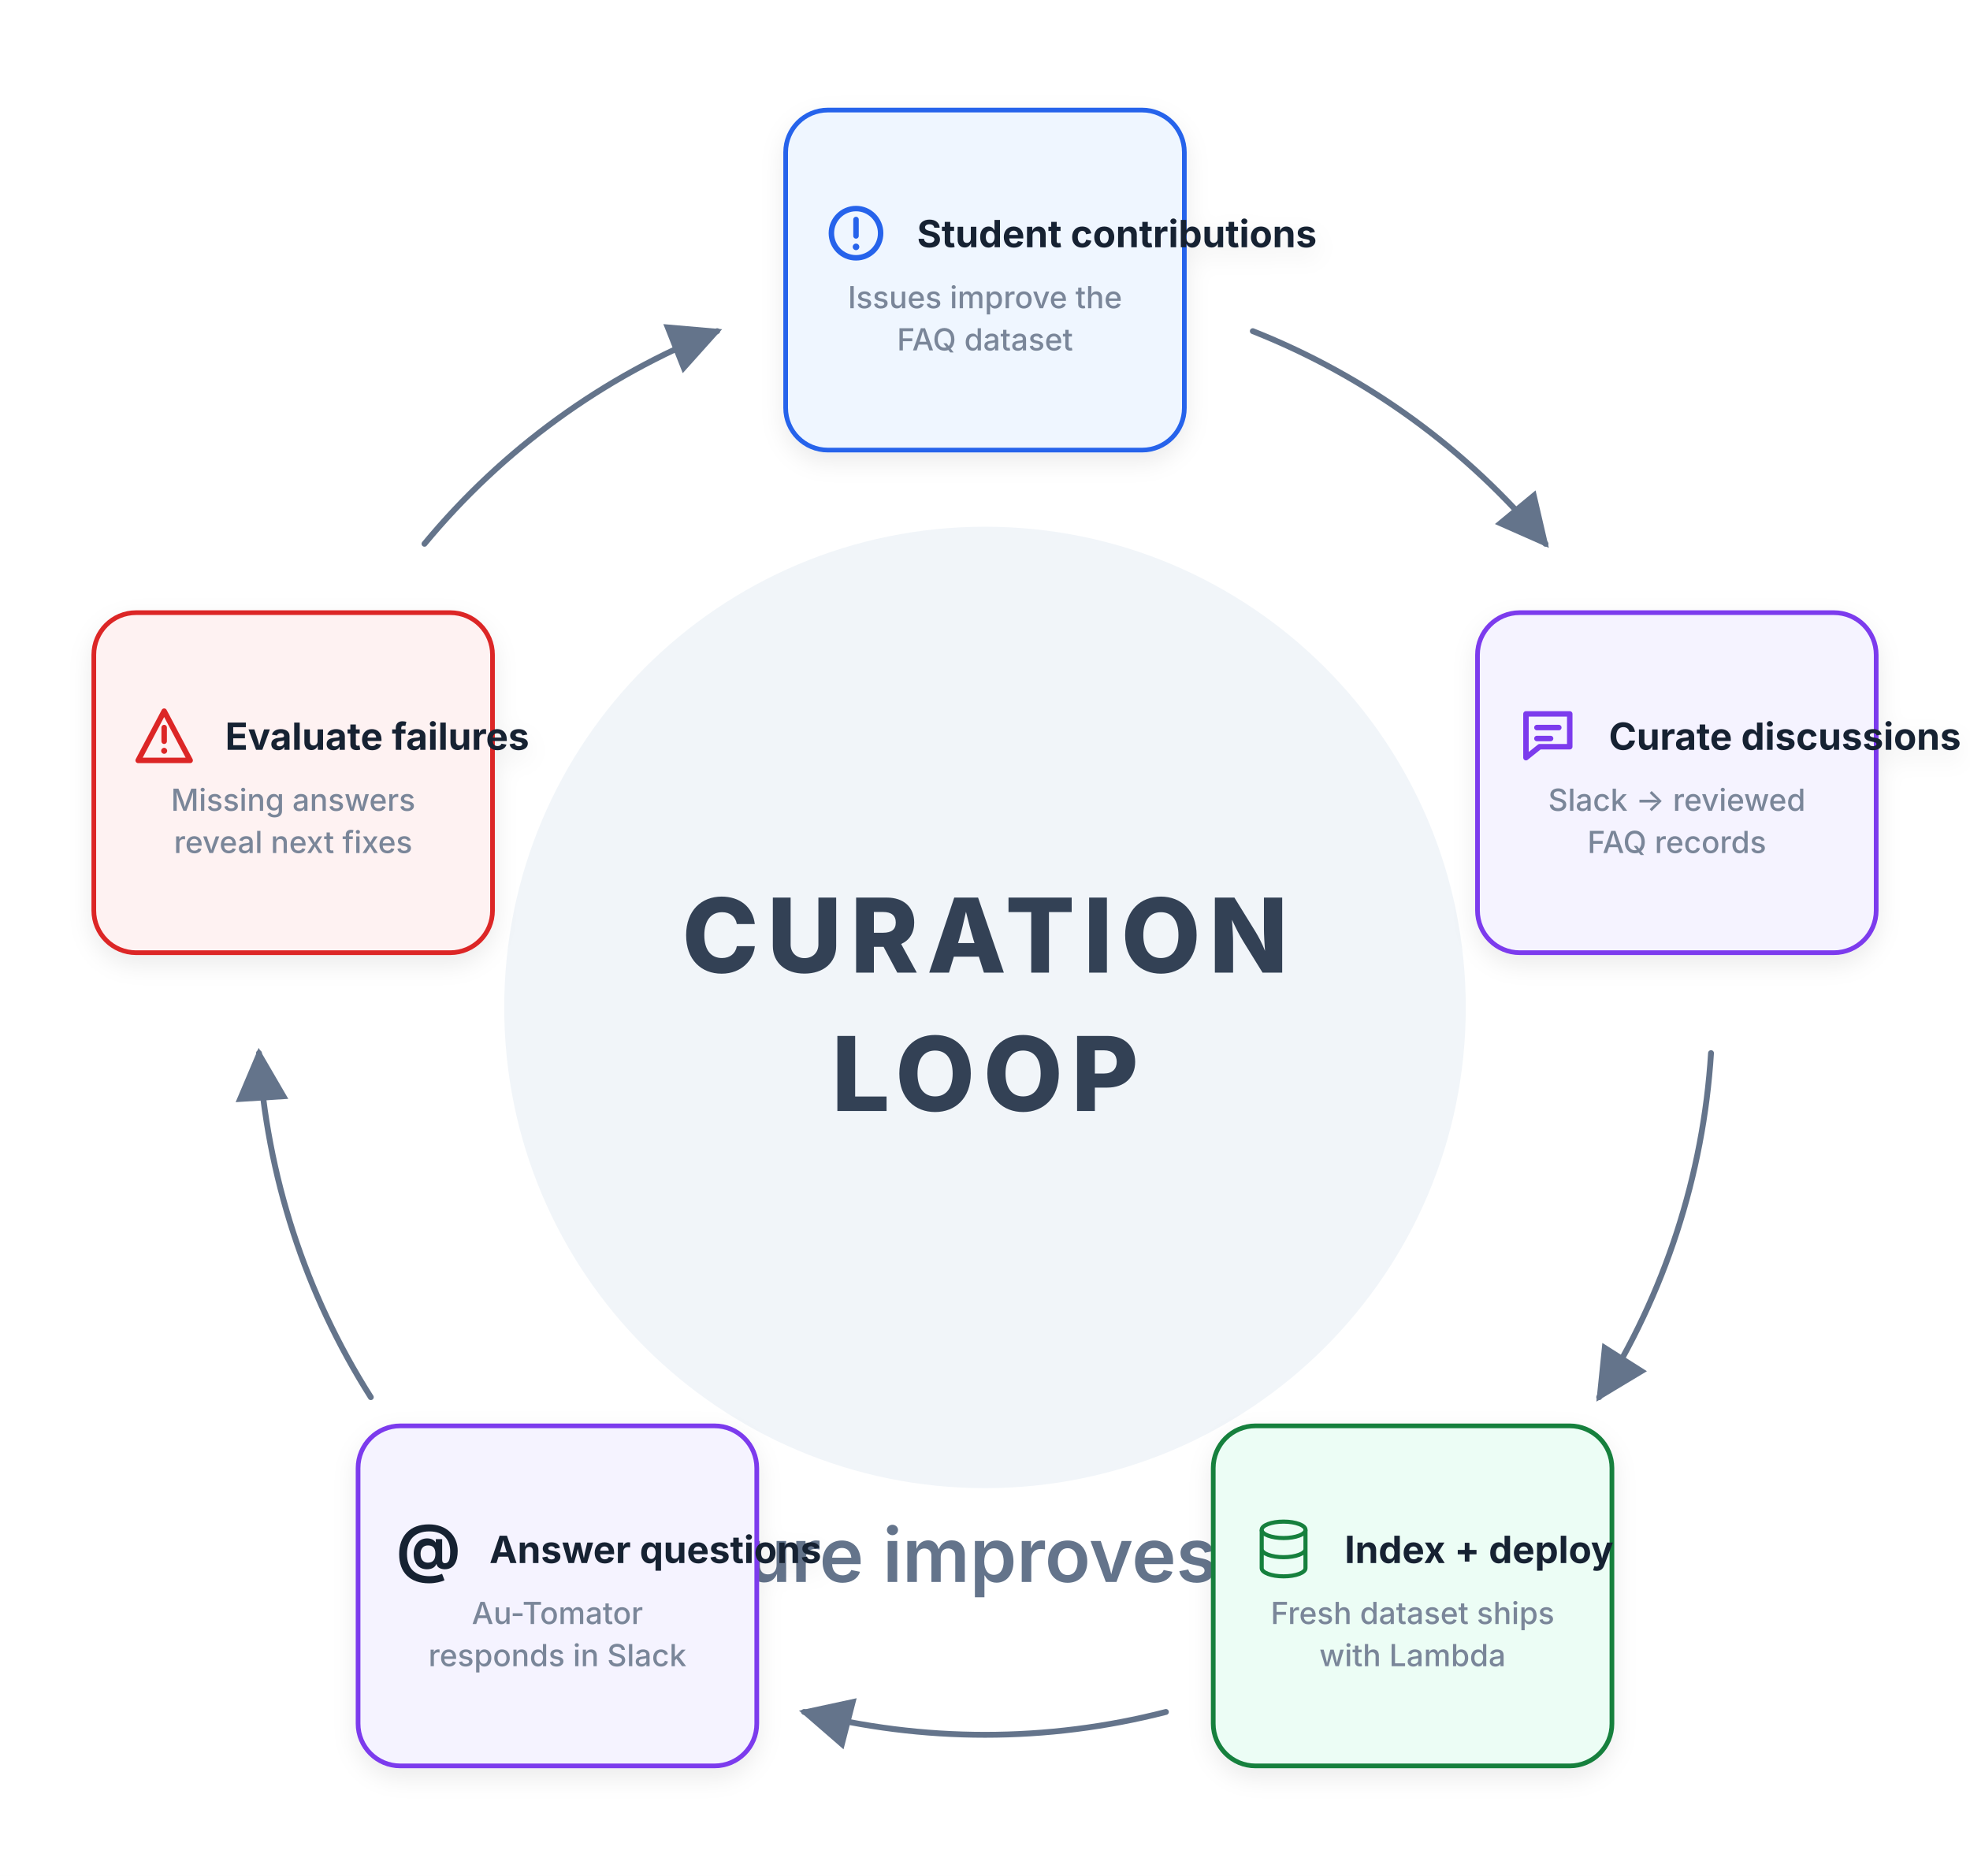
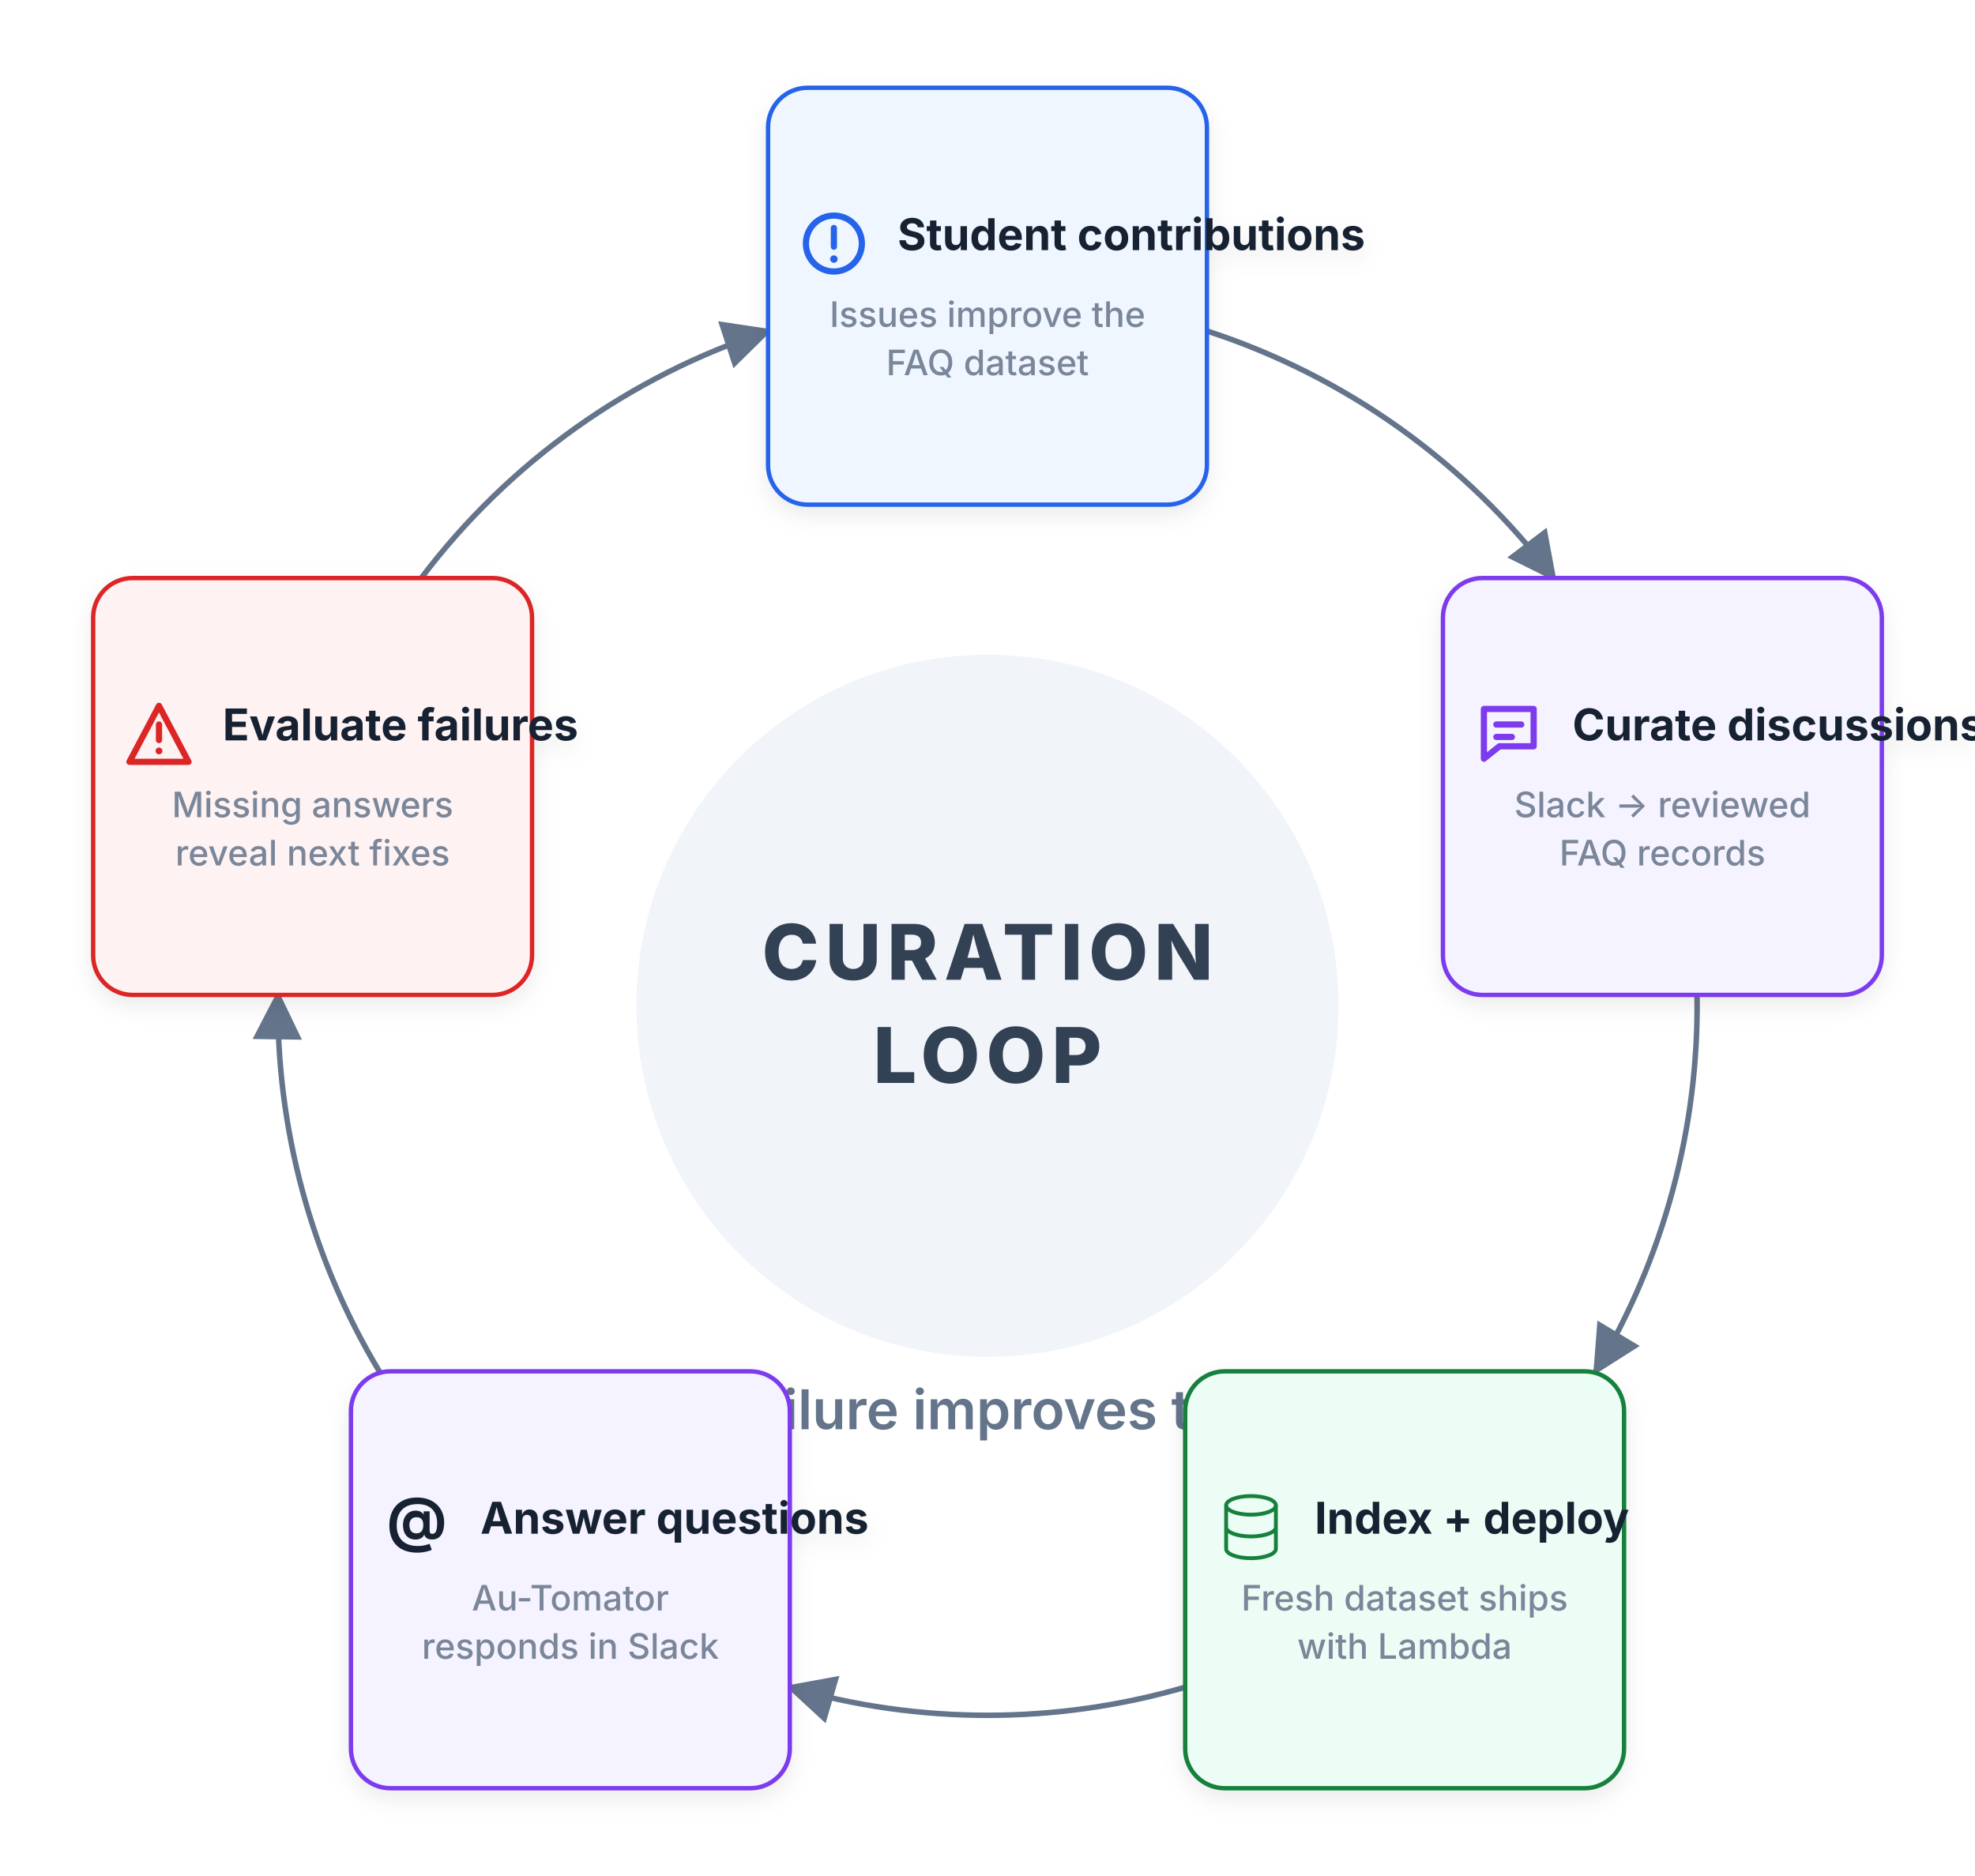
- <svg xmlns="http://www.w3.org/2000/svg" width="840" height="800" viewBox="0 0 840 800" role="img" aria-labelledby="title desc">
+ <svg xmlns="http://www.w3.org/2000/svg" width="900" height="855" viewBox="0 0 900 855" role="img" aria-labelledby="title desc">
  <defs>
    <filter id="shadow" x="-20%" y="-20%" width="140%" height="150%">
      <feDropShadow dx="0" dy="4" stdDeviation="5" flood-color="#0f172a" flood-opacity="0.08" />
    </filter>
    <marker id="arrow-purple" viewBox="0 0 10 10" refX="9" refY="5" markerWidth="9" markerHeight="9" orient="auto">
      <path d="M0 0 10 5 0 10Z" fill="#7c3aed" />
    </marker>
    <marker id="arrow-blue" viewBox="0 0 10 10" refX="9" refY="5" markerWidth="9" markerHeight="9" orient="auto">
      <path d="M0 0 10 5 0 10Z" fill="#2563eb" />
    </marker>
    <marker id="arrow-amber" viewBox="0 0 10 10" refX="9" refY="5" markerWidth="9" markerHeight="9" orient="auto">
      <path d="M0 0 10 5 0 10Z" fill="#c2410c" />
    </marker>
    <marker id="arrow-green" viewBox="0 0 10 10" refX="9" refY="5" markerWidth="9" markerHeight="9" orient="auto">
      <path d="M0 0 10 5 0 10Z" fill="#15803d" />
    </marker>
    <marker id="arrow-red" viewBox="0 0 10 10" refX="9" refY="5" markerWidth="9" markerHeight="9" orient="auto">
      <path d="M0 0 10 5 0 10Z" fill="#dc2626" />
    </marker>
    <marker id="arrow-gray" viewBox="0 0 10 10" refX="9" refY="5" markerWidth="9" markerHeight="9" orient="auto">
      <path d="M0 0 10 5 0 10Z" fill="#64748b" />
    </marker>
    <symbol id="icon-database" viewBox="0 0 24 24">
      <ellipse cx="12" cy="5" rx="8" ry="3" fill="none" stroke="currentColor" stroke-width="1.75" vector-effect="non-scaling-stroke" />
      <path d="M4 5v7c0 1.66 3.58 3 8 3s8-1.34 8-3V5M4 12v7c0 1.66 3.58 3 8 3s8-1.34 8-3v-7" fill="none" stroke="currentColor" stroke-width="1.75" vector-effect="non-scaling-stroke" />
    </symbol>
    <symbol id="icon-issue" viewBox="0 0 24 24">
      <circle cx="12" cy="12" r="9" fill="none" stroke="currentColor" stroke-width="2" />
      <path d="M12 7v6" stroke="currentColor" stroke-width="2" stroke-linecap="round" />
      <circle cx="12" cy="17" r="1.2" fill="currentColor" />
    </symbol>
    <symbol id="icon-message" viewBox="0 0 24 24">
      <path d="M4 4h16v12H9l-5 4Z" fill="none" stroke="currentColor" stroke-width="2" stroke-linecap="round" stroke-linejoin="round" />
      <path d="M8 9h8M8 13h5" fill="none" stroke="currentColor" stroke-width="2" stroke-linecap="round" />
    </symbol>
    <symbol id="icon-warning" viewBox="0 0 24 24">
      <path d="M12 3 2.5 21h19Z" fill="none" stroke="currentColor" stroke-width="2" stroke-linejoin="round" />
      <path d="M12 9v5" stroke="currentColor" stroke-width="2" stroke-linecap="round" />
      <circle cx="12" cy="17.5" r="1.1" fill="currentColor" />
    </symbol>
    <style>
      text { font-family: system-ui, -apple-system, BlinkMacSystemFont, "Segoe UI", sans-serif; fill: #172033; }
      .node rect { stroke-width: 2; }
-       .node-title { font-size: 16px; font-weight: 750; text-anchor: middle; }
+       .node-title { font-size: 20px; font-weight: 750; text-anchor: middle; }
      .node-title.icon-copy { text-anchor: start; }
-       .node-subtitle { font-size: 13px; font-weight: 500; fill: #7a8699; text-anchor: middle; }
-       .eyebrow { font-size: 12px; font-weight: 750; letter-spacing: 1px; fill: #64748b; text-anchor: middle; }
+       .node-subtitle { font-size: 16px; font-weight: 500; fill: #7a8699; text-anchor: middle; }
+       .eyebrow { font-size: 13px; font-weight: 750; letter-spacing: 1px; fill: #64748b; text-anchor: middle; }
      .mention-icon { font-size: 27px; font-weight: 750; text-anchor: middle; }
      .standalone-mention { font-size: 52px; font-weight: 750; text-anchor: middle; }
      .icon-node-title { font-size: 16px; font-weight: 750; text-anchor: middle; }
      .edge { fill: none; stroke-width: 2.5; stroke-linecap: round; stroke-linejoin: round; }
      .edge-label rect { stroke-width: 2; }
      .edge-label text { font-size: 14px; font-weight: 750; text-anchor: middle; dominant-baseline: central; }
      .divider { stroke: #cbd5e1; stroke-width: 2; stroke-dasharray: 6 8; stroke-linecap: round; }
      .center-annotation { fill: #f1f5f9; stroke: none; }
      .center-title { font-weight: 800; letter-spacing: 0.08em; fill: #334155; text-anchor: middle; }
      .center-detail { font-weight: 600; fill: #64748b; text-anchor: middle; }
    </style>
  </defs>
-   <rect width="840" height="800" fill="#ffffff" />
-   <path class="edge" d="M534.19 141.22A310.18 310.18 0 0 1 659 231.9" stroke="#64748b" marker-end="url(#arrow-gray)" />
-   <path class="edge" d="M729.57 449.1A310.18 310.18 0 0 1 681.89 595.82" stroke="#64748b" marker-end="url(#arrow-gray)" />
-   <path class="edge" d="M497.14 730.06A310.18 310.18 0 0 1 342.86 730.06" stroke="#64748b" marker-end="url(#arrow-gray)" />
-   <path class="edge" d="M158.11 595.82A310.18 310.18 0 0 1 110.43 449.1" stroke="#64748b" marker-end="url(#arrow-gray)" />
-   <path class="edge" d="M181 231.9A310.18 310.18 0 0 1 305.81 141.22" stroke="#64748b" marker-end="url(#arrow-gray)" />
-   <circle class="center-annotation" cx="420" cy="429.62" r="205" />
-   <text class="center-title" x="420" y="414.79" font-size="44">CURATION</text>
-   <text class="center-title" x="420" y="473.79" font-size="44">LOOP</text>
-   <text class="center-detail" x="420" y="674.62" font-size="32">Each failure improves the data</text>
-   <g class="node node-blue" transform="translate(335 46.94)" filter="url(#shadow)">
-     <rect width="170" height="145" rx="18" fill="#eff6ff" stroke="#2563eb" />
-     <use href="#icon-issue" x="16" y="38.5" width="28" height="28" color="#2563eb" />
-     <text class="node-title icon-copy" x="56" y="58.5" textLength="98" lengthAdjust="spacingAndGlyphs">Student contributions</text>
-     <text class="node-subtitle" x="85" y="84.5">Issues improve the</text>
-     <text class="node-subtitle" x="85" y="102.5">FAQ dataset</text>
+   <rect width="900" height="855" fill="#ffffff" />
+   <path class="edge" d="M550 150.85A323.38 323.38 0 0 1 708.03 263.45" stroke="#64748b" marker-end="url(#arrow-gray)" />
+   <path class="edge" d="M773.34 453.45A323.38 323.38 0 0 1 727.15 625" stroke="#64748b" marker-end="url(#arrow-gray)" />
+   <path class="edge" d="M540.08 768.96A323.38 323.38 0 0 1 359.92 768.96" stroke="#64748b" marker-end="url(#arrow-gray)" />
+   <path class="edge" d="M172.85 625A323.38 323.38 0 0 1 126.66 453.45" stroke="#64748b" marker-end="url(#arrow-gray)" />
+   <path class="edge" d="M191.97 263.45A323.38 323.38 0 0 1 350 150.85" stroke="#64748b" marker-end="url(#arrow-gray)" />
+   <circle class="center-annotation" cx="450" cy="458.38" r="160" />
+   <text class="center-title" x="450" y="446.55" font-size="35">CURATION</text>
+   <text class="center-title" x="450" y="493.55" font-size="35">LOOP</text>
+   <text class="center-detail" x="450" y="651.38" font-size="25">Each failure improves the data</text>
+   <g class="node node-blue" transform="translate(350 40)" filter="url(#shadow)">
+     <rect width="200" height="190" rx="18" fill="#eff6ff" stroke="#2563eb" />
+     <use href="#icon-issue" x="13" y="54" width="34" height="34" color="#2563eb" />
+     <text class="node-title icon-copy" x="59" y="74" textLength="128" lengthAdjust="spacingAndGlyphs">Student contributions</text>
+     <text class="node-subtitle" x="100" y="109">Issues improve the</text>
+     <text class="node-subtitle" x="100" y="131">FAQ dataset</text>
  </g>
-   <g class="node node-purple" transform="translate(630 261.27)" filter="url(#shadow)">
-     <rect width="170" height="145" rx="18" fill="#f5f3ff" stroke="#7c3aed" />
-     <use href="#icon-message" x="16" y="38.5" width="28" height="28" color="#7c3aed" />
-     <text class="node-title icon-copy" x="56" y="58.5" textLength="98" lengthAdjust="spacingAndGlyphs">Curate discussions</text>
-     <text class="node-subtitle" x="85" y="84.5">Slack → reviewed</text>
-     <text class="node-subtitle" x="85" y="102.5">FAQ records</text>
+   <g class="node node-purple" transform="translate(657.55 263.45)" filter="url(#shadow)">
+     <rect width="200" height="190" rx="18" fill="#f5f3ff" stroke="#7c3aed" />
+     <use href="#icon-message" x="13" y="54" width="34" height="34" color="#7c3aed" />
+     <text class="node-title icon-copy" x="59" y="74" textLength="128" lengthAdjust="spacingAndGlyphs">Curate discussions</text>
+     <text class="node-subtitle" x="100" y="109">Slack → reviewed</text>
+     <text class="node-subtitle" x="100" y="131">FAQ records</text>
  </g>
-   <g class="node node-green" transform="translate(517.32 608.06)" filter="url(#shadow)">
-     <rect width="170" height="145" rx="18" fill="#ecfdf5" stroke="#15803d" />
-     <use href="#icon-database" x="16" y="38.5" width="28" height="28" color="#15803d" />
-     <text class="node-title icon-copy" x="56" y="58.5" textLength="98" lengthAdjust="spacingAndGlyphs">Index + deploy</text>
-     <text class="node-subtitle" x="85" y="84.5">Fresh dataset ships</text>
-     <text class="node-subtitle" x="85" y="102.5">with Lambda</text>
+   <g class="node node-green" transform="translate(540.08 625)" filter="url(#shadow)">
+     <rect width="200" height="190" rx="18" fill="#ecfdf5" stroke="#15803d" />
+     <use href="#icon-database" x="13" y="54" width="34" height="34" color="#15803d" />
+     <text class="node-title icon-copy" x="59" y="74" textLength="128" lengthAdjust="spacingAndGlyphs">Index + deploy</text>
+     <text class="node-subtitle" x="100" y="109">Fresh dataset ships</text>
+     <text class="node-subtitle" x="100" y="131">with Lambda</text>
  </g>
-   <g class="node node-purple" transform="translate(152.68 608.06)" filter="url(#shadow)">
-     <rect width="170" height="145" rx="18" fill="#f5f3ff" stroke="#7c3aed" />
-     <text class="mention-icon" x="30" y="61.5" fill="#7c3aed">@</text>
-     <text class="node-title icon-copy" x="56" y="58.5" textLength="98" lengthAdjust="spacingAndGlyphs">Answer questions</text>
-     <text class="node-subtitle" x="85" y="84.5">Au-Tomator</text>
-     <text class="node-subtitle" x="85" y="102.5">responds in Slack</text>
+   <g class="node node-purple" transform="translate(159.92 625)" filter="url(#shadow)">
+     <rect width="200" height="190" rx="18" fill="#f5f3ff" stroke="#7c3aed" />
+     <text class="mention-icon" x="30" y="77" fill="#7c3aed">@</text>
+     <text class="node-title icon-copy" x="59" y="74" textLength="128" lengthAdjust="spacingAndGlyphs">Answer questions</text>
+     <text class="node-subtitle" x="100" y="109">Au-Tomator</text>
+     <text class="node-subtitle" x="100" y="131">responds in Slack</text>
  </g>
-   <g class="node node-red" transform="translate(40 261.27)" filter="url(#shadow)">
-     <rect width="170" height="145" rx="18" fill="#fef2f2" stroke="#dc2626" />
-     <use href="#icon-warning" x="16" y="38.5" width="28" height="28" color="#dc2626" />
-     <text class="node-title icon-copy" x="56" y="58.5" textLength="98" lengthAdjust="spacingAndGlyphs">Evaluate failures</text>
-     <text class="node-subtitle" x="85" y="84.5">Missing answers</text>
-     <text class="node-subtitle" x="85" y="102.5">reveal next fixes</text>
+   <g class="node node-red" transform="translate(42.45 263.45)" filter="url(#shadow)">
+     <rect width="200" height="190" rx="18" fill="#fef2f2" stroke="#dc2626" />
+     <use href="#icon-warning" x="13" y="54" width="34" height="34" color="#dc2626" />
+     <text class="node-title icon-copy" x="59" y="74" textLength="128" lengthAdjust="spacingAndGlyphs">Evaluate failures</text>
+     <text class="node-subtitle" x="100" y="109">Missing answers</text>
+     <text class="node-subtitle" x="100" y="131">reveal next fixes</text>
  </g>
</svg>
